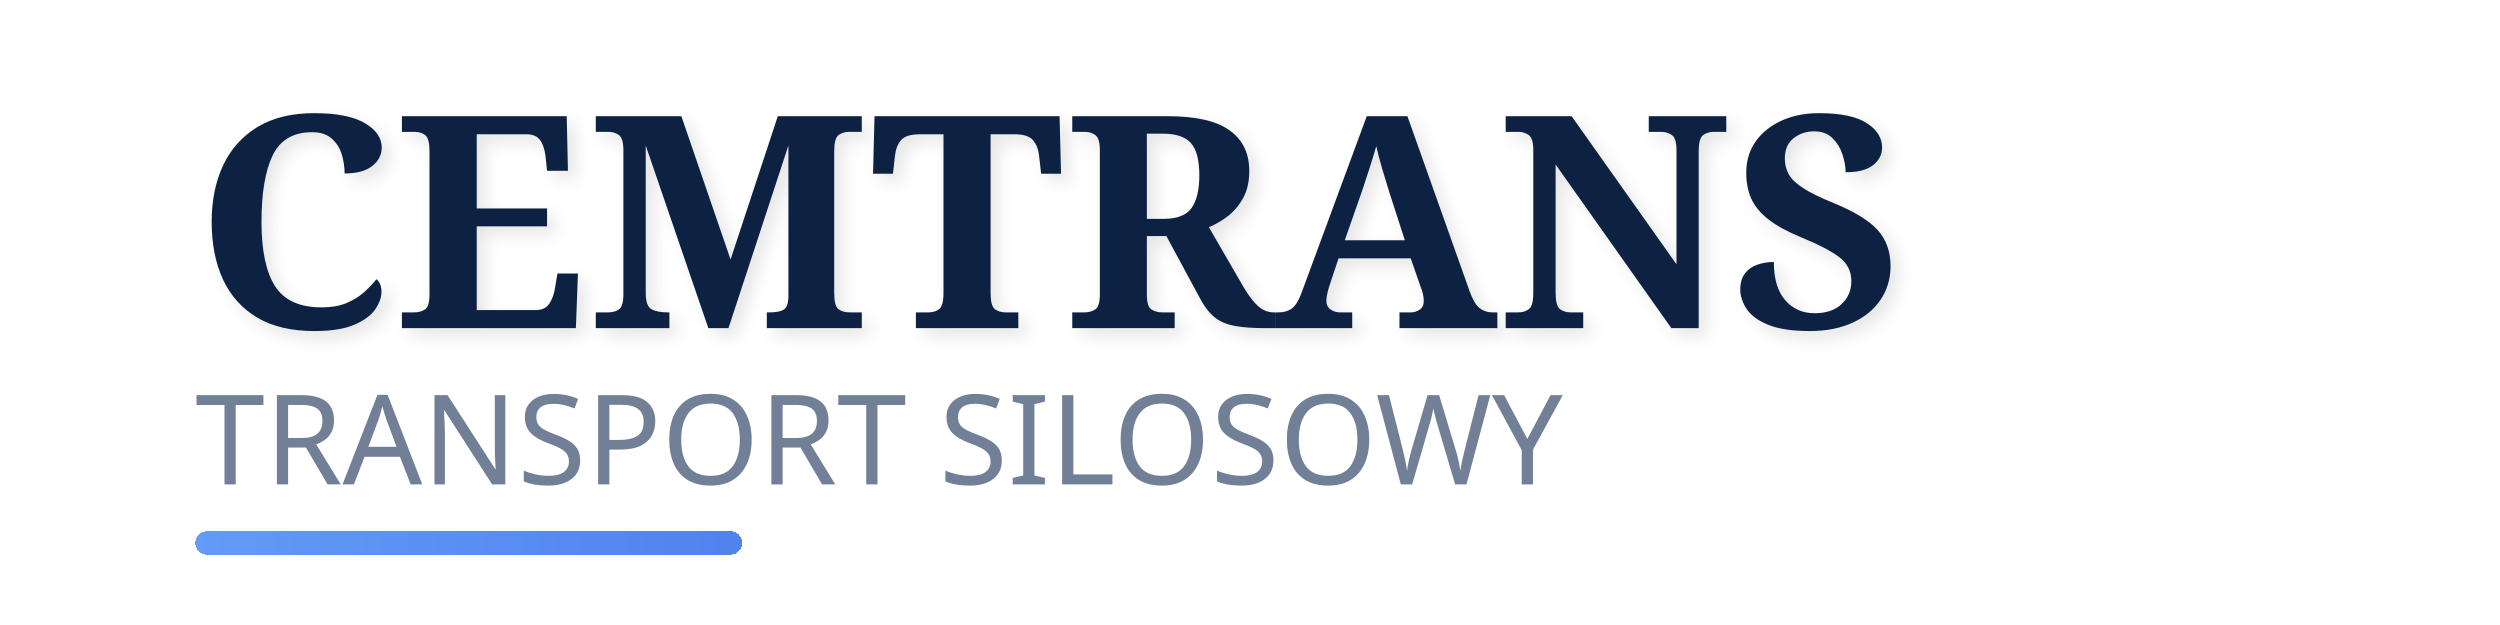
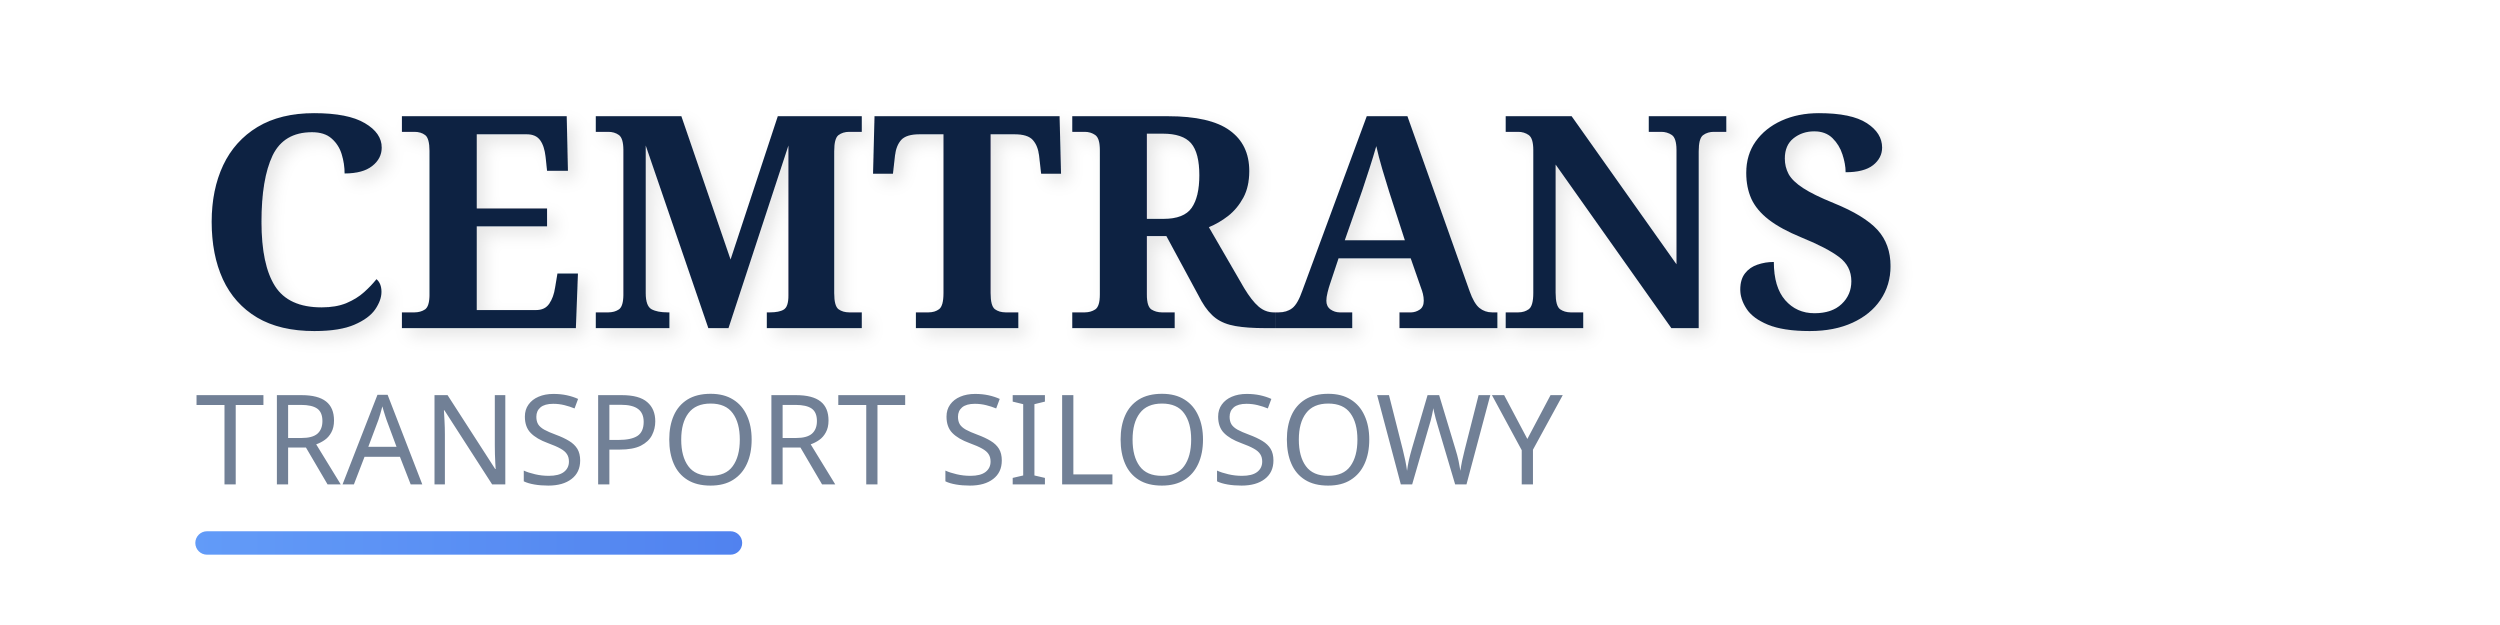
<svg xmlns="http://www.w3.org/2000/svg" width="320" height="80" viewBox="0 0 320 80">
  <defs>
    <linearGradient id="accentGradient" x1="0%" y1="0%" x2="100%" y2="0%">
      <stop offset="0%" style="stop-color:#3b82f6;stop-opacity:1" />
      <stop offset="100%" style="stop-color:#2563eb;stop-opacity:1" />
    </linearGradient>
    <filter id="textShadow" x="-20%" y="-20%" width="140%" height="140%">
      <feDropShadow dx="1" dy="1" stdDeviation="1" flood-color="#000000" flood-opacity="0.1" />
    </filter>
  </defs>
-   <text x="25" y="42" font-family="Lora, serif" font-size="38" font-weight="700" fill="#0A2342" filter="url(#textShadow)" text-rendering="optimizeLegibility" shape-rendering="crispEdges" style="paint-order: fill stroke; stroke: none; text-anchor: start;">
+   <text x="25" y="42" font-family="Lora, serif" font-size="38" font-weight="700" fill="#0A2342" filter="url(#textShadow)">
    CEMTRANS
  </text>
-   <text x="25" y="62" font-family="Poppins, sans-serif" font-size="16" font-weight="500" fill="#718096" text-rendering="optimizeLegibility" shape-rendering="crispEdges" style="paint-order: fill stroke; stroke: none; text-anchor: start;">
+   <text x="25" y="62" font-family="Poppins, sans-serif" font-size="16" font-weight="500" fill="#718096">
    TRANSPORT SILOSOWY
  </text>
-   <rect x="25" y="68" width="70" height="3" rx="1.5" fill="url(#accentGradient)" opacity="0.8" shape-rendering="crispEdges" />
+   <rect x="25" y="68" width="70" height="3" rx="1.5" fill="url(#accentGradient)" opacity="0.8" />
</svg>
